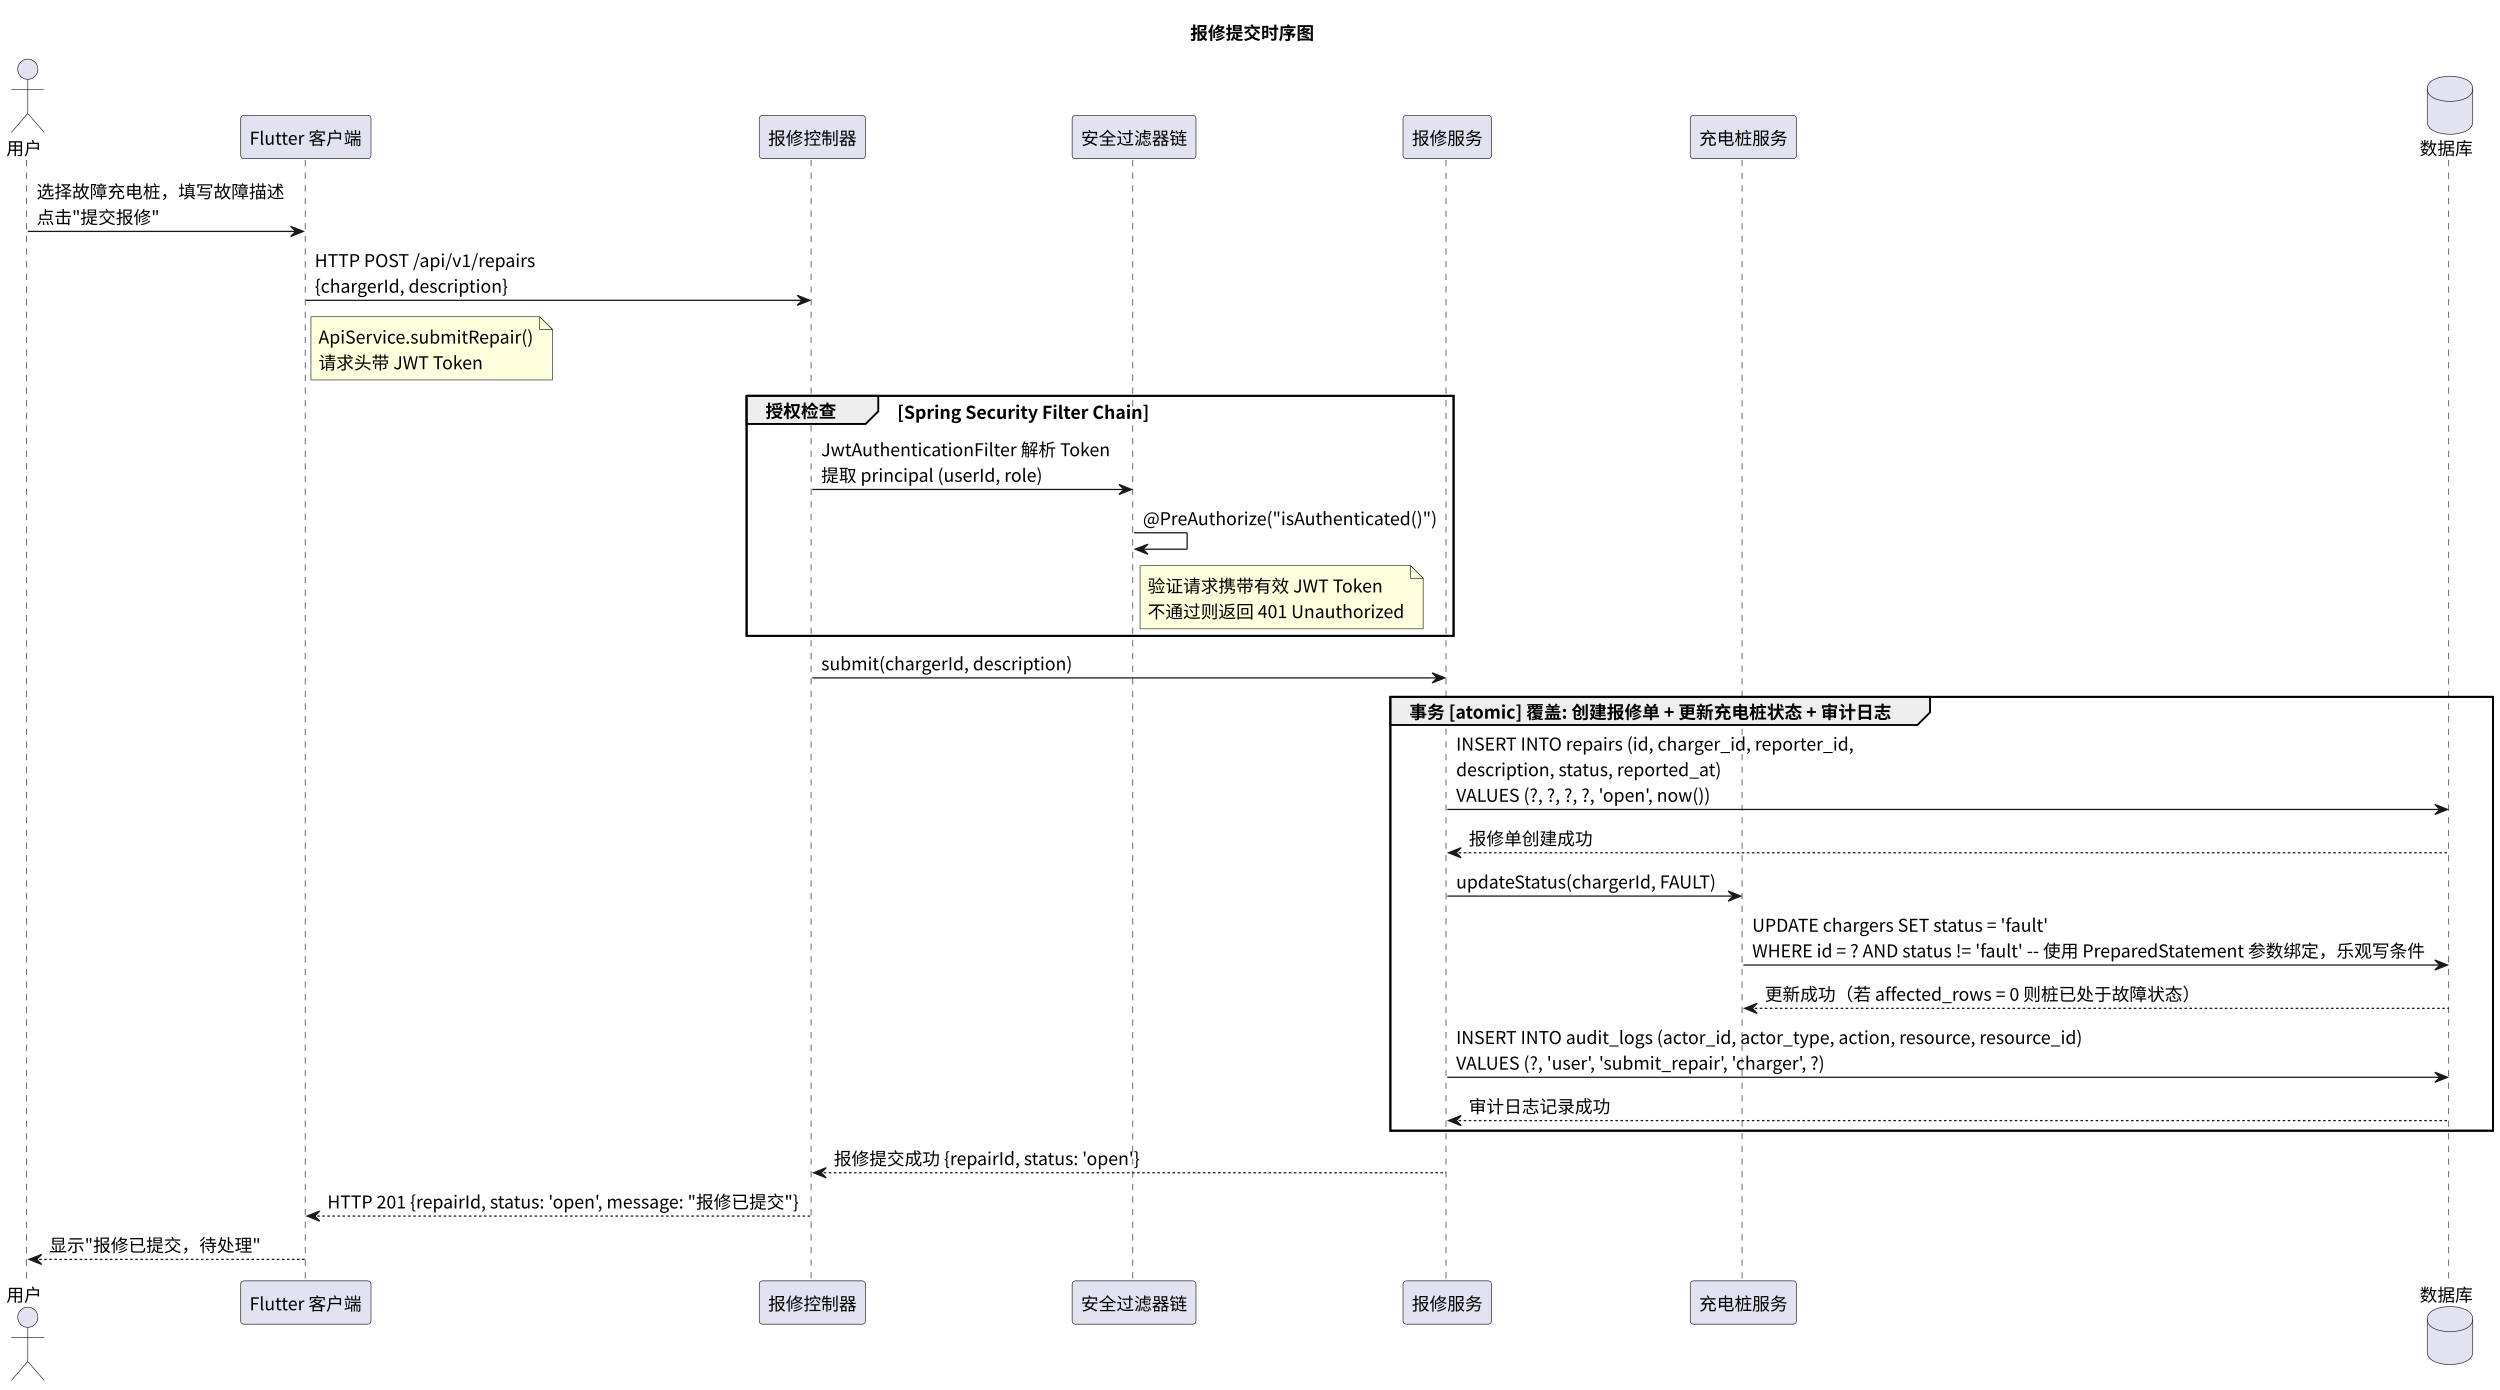
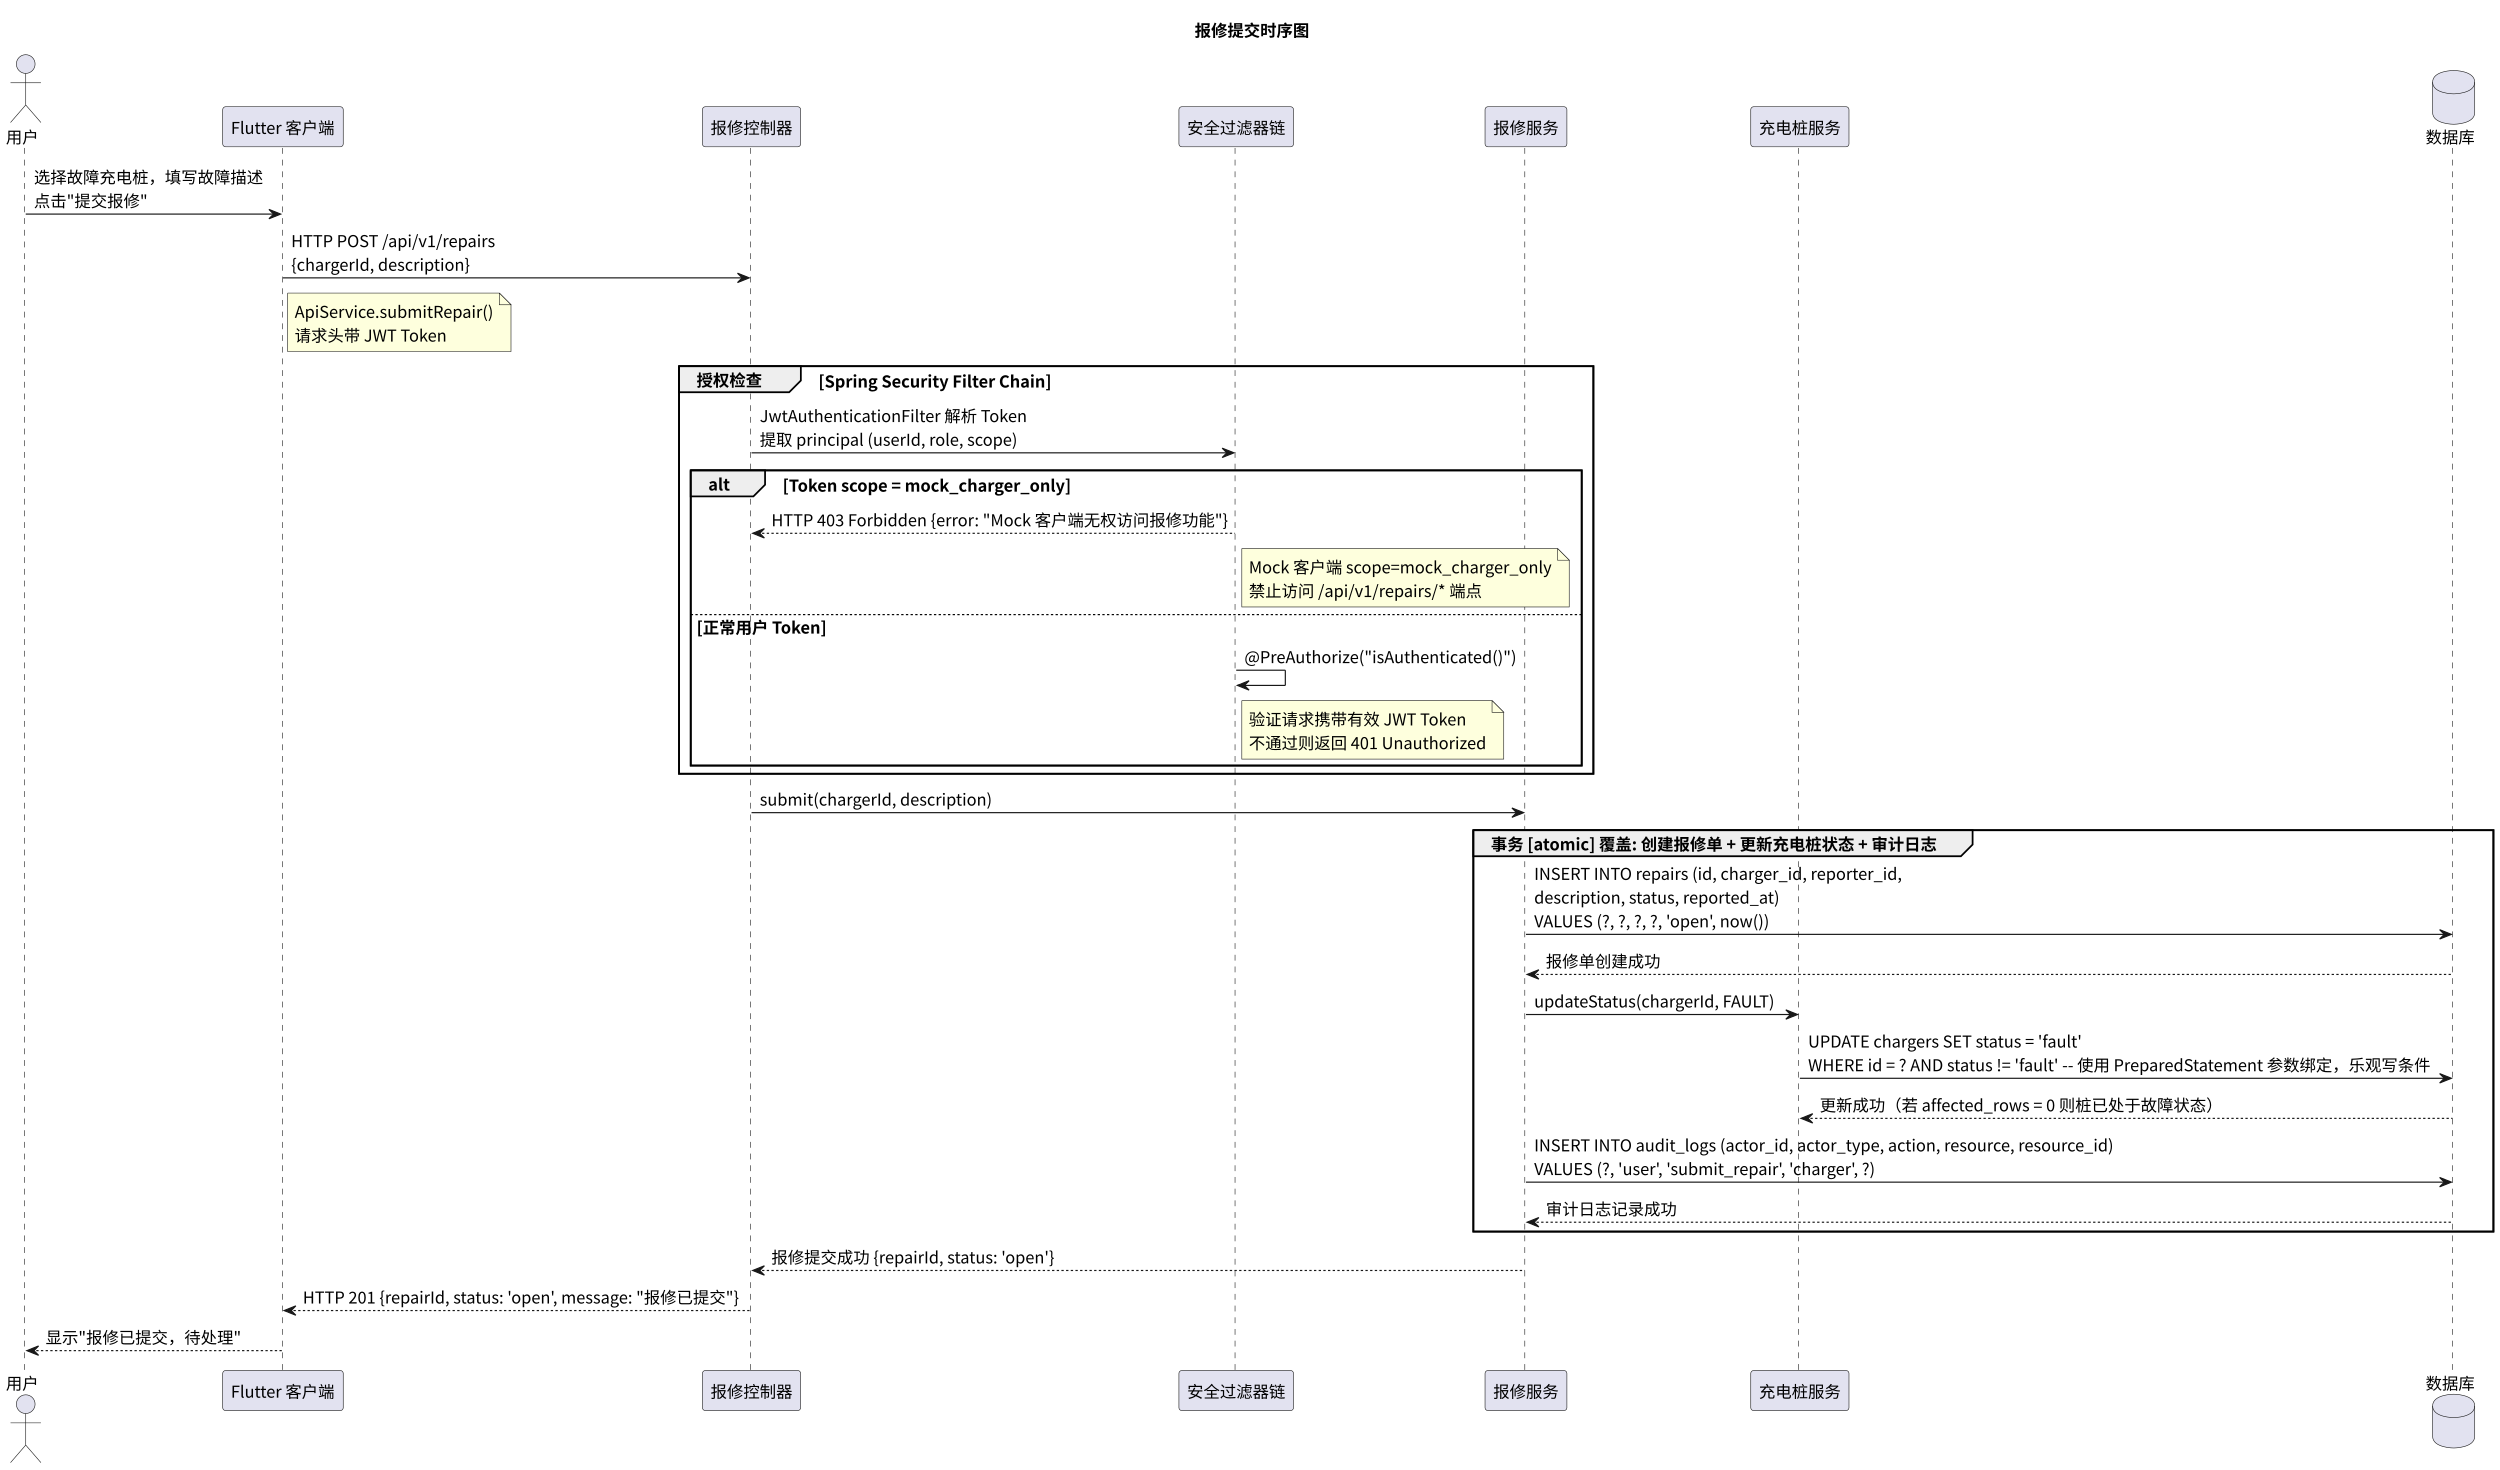
- <svg xmlns="http://www.w3.org/2000/svg" contentStyleType="text/css" data-diagram-type="SEQUENCE" height="1099px" preserveAspectRatio="none" style="width:1978px;height:1099px;background:#FFFFFF;" version="1.1" viewBox="0 0 1978 1099" width="1978px" zoomAndPan="magnify">
+ <svg xmlns="http://www.w3.org/2000/svg" contentStyleType="text/css" data-diagram-type="SEQUENCE" height="1257px" preserveAspectRatio="none" style="width:2138px;height:1257px;background:#FFFFFF;" version="1.1" viewBox="0 0 2138 1257" width="2138px" zoomAndPan="magnify">
  <defs />
  <g>
-     <text fill="#000000" font-family="Noto Sans CJK SC" font-size="14" font-weight="bold" lengthAdjust="spacing" textLength="98" x="941.722" y="31.24">报修提交时序图</text>
-     <rect fill="none" height="189.903" style="stroke:#000000;stroke-width:1.5;" width="559.364" x="590.71" y="313.175" />
-     <rect fill="none" height="343.263" style="stroke:#000000;stroke-width:1.5;" width="872.371" x="1100.074" y="551.351" />
-     <g>
-       <rect fill="#000000" fill-opacity="0" height="887.885" width="8" x="18" y="126.544" />
-       <line style="stroke:#181818;stroke-width:0.5;stroke-dasharray:5,5;" x1="21" x2="21" y1="126.544" y2="1014.429" />
-     </g>
-     <g>
-       <rect fill="#000000" fill-opacity="0" height="887.885" width="8" x="237.999" y="126.544" />
-       <line style="stroke:#181818;stroke-width:0.5;stroke-dasharray:5,5;" x1="241.458" x2="241.458" y1="126.544" y2="1014.429" />
-     </g>
-     <g>
-       <rect fill="#000000" fill-opacity="0" height="887.885" width="8" x="638.71" y="126.544" />
-       <line style="stroke:#181818;stroke-width:0.5;stroke-dasharray:5,5;" x1="641.71" x2="641.71" y1="126.544" y2="1014.429" />
-     </g>
-     <g>
-       <rect fill="#000000" fill-opacity="0" height="887.885" width="8" x="893.275" y="126.544" />
-       <line style="stroke:#181818;stroke-width:0.5;stroke-dasharray:5,5;" x1="896.275" x2="896.275" y1="126.544" y2="1014.429" />
-     </g>
-     <g>
-       <rect fill="#000000" fill-opacity="0" height="887.885" width="8" x="1141.074" y="126.544" />
-       <line style="stroke:#181818;stroke-width:0.5;stroke-dasharray:5,5;" x1="1144.074" x2="1144.074" y1="126.544" y2="1014.429" />
-     </g>
-     <g>
-       <rect fill="#000000" fill-opacity="0" height="887.885" width="8" x="1375.311" y="126.544" />
-       <line style="stroke:#181818;stroke-width:0.5;stroke-dasharray:5,5;" x1="1378.311" x2="1378.311" y1="126.544" y2="1014.429" />
-     </g>
-     <g>
-       <rect fill="#000000" fill-opacity="0" height="887.885" width="8" x="1934.445" y="126.544" />
-       <line style="stroke:#181818;stroke-width:0.5;stroke-dasharray:5,5;" x1="1937.445" x2="1937.445" y1="126.544" y2="1014.429" />
+     <text fill="#000000" font-family="Noto Sans CJK SC" font-size="14" font-weight="bold" lengthAdjust="spacing" textLength="98" x="1021.69" y="31.24">报修提交时序图</text>
+     <rect fill="none" height="348.535" style="stroke:#000000;stroke-width:1.5;" width="781.961" x="580.71" y="313.175" />
+     <rect fill="none" height="252.447" style="stroke:#000000;stroke-width:1.5;" width="761.961" x="590.71" y="402.263" />
+     <rect fill="none" height="343.263" style="stroke:#000000;stroke-width:1.5;" width="872.371" x="1260.009" y="709.982" />
+     <g>
+       <rect fill="#000000" fill-opacity="0" height="1046.517" width="8" x="18" y="126.544" />
+       <line style="stroke:#181818;stroke-width:0.5;stroke-dasharray:5,5;" x1="21" x2="21" y1="126.544" y2="1173.061" />
+     </g>
+     <g>
+       <rect fill="#000000" fill-opacity="0" height="1046.517" width="8" x="237.999" y="126.544" />
+       <line style="stroke:#181818;stroke-width:0.5;stroke-dasharray:5,5;" x1="241.458" x2="241.458" y1="126.544" y2="1173.061" />
+     </g>
+     <g>
+       <rect fill="#000000" fill-opacity="0" height="1046.517" width="8" x="638.71" y="126.544" />
+       <line style="stroke:#181818;stroke-width:0.5;stroke-dasharray:5,5;" x1="641.71" x2="641.71" y1="126.544" y2="1173.061" />
+     </g>
+     <g>
+       <rect fill="#000000" fill-opacity="0" height="1046.517" width="8" x="1053.21" y="126.544" />
+       <line style="stroke:#181818;stroke-width:0.5;stroke-dasharray:5,5;" x1="1056.21" x2="1056.21" y1="126.544" y2="1173.061" />
+     </g>
+     <g>
+       <rect fill="#000000" fill-opacity="0" height="1046.517" width="8" x="1301.009" y="126.544" />
+       <line style="stroke:#181818;stroke-width:0.5;stroke-dasharray:5,5;" x1="1304.009" x2="1304.009" y1="126.544" y2="1173.061" />
+     </g>
+     <g>
+       <rect fill="#000000" fill-opacity="0" height="1046.517" width="8" x="1535.246" y="126.544" />
+       <line style="stroke:#181818;stroke-width:0.5;stroke-dasharray:5,5;" x1="1538.246" x2="1538.246" y1="126.544" y2="1173.061" />
+     </g>
+     <g>
+       <rect fill="#000000" fill-opacity="0" height="1046.517" width="8" x="2094.38" y="126.544" />
+       <line style="stroke:#181818;stroke-width:0.5;stroke-dasharray:5,5;" x1="2097.38" x2="2097.38" y1="126.544" y2="1173.061" />
    </g>
    <g class="participant participant-head" data-participant="U">
      <text fill="#000000" font-family="Noto Sans CJK SC" font-size="14" lengthAdjust="spacing" textLength="28" x="5" y="122.512">用户</text>
      <ellipse cx="22" cy="54.772" fill="#E2E2F0" rx="8" ry="8" style="stroke:#181818;stroke-width:0.5;" />
      <path d="M22,62.772 L22,89.772 M9,70.772 L35,70.772 M22,89.772 L9,104.772 M22,89.772 L35,104.772" fill="none" style="stroke:#181818;stroke-width:0.5;" />
    </g>
    <g class="participant participant-tail" data-participant="U">
-       <text fill="#000000" font-family="Noto Sans CJK SC" font-size="14" lengthAdjust="spacing" textLength="28" x="5" y="1029.669">用户</text>
-       <ellipse cx="22" cy="1042.201" fill="#E2E2F0" rx="8" ry="8" style="stroke:#181818;stroke-width:0.5;" />
-       <path d="M22,1050.201 L22,1077.201 M9,1058.201 L35,1058.201 M22,1077.201 L9,1092.201 M22,1077.201 L35,1092.201" fill="none" style="stroke:#181818;stroke-width:0.5;" />
+       <text fill="#000000" font-family="Noto Sans CJK SC" font-size="14" lengthAdjust="spacing" textLength="28" x="5" y="1188.301">用户</text>
+       <ellipse cx="22" cy="1200.833" fill="#E2E2F0" rx="8" ry="8" style="stroke:#181818;stroke-width:0.5;" />
+       <path d="M22,1208.833 L22,1235.833 M9,1216.833 L35,1216.833 M22,1235.833 L9,1250.833 M22,1235.833 L35,1250.833" fill="none" style="stroke:#181818;stroke-width:0.5;" />
    </g>
    <g class="participant participant-head" data-participant="FE">
      <rect fill="#E2E2F0" height="34.272" rx="2.5" ry="2.5" style="stroke:#181818;stroke-width:0.5;" width="103.082" x="190.458" y="91.272" />
      <text fill="#000000" font-family="Noto Sans CJK SC" font-size="14" lengthAdjust="spacing" textLength="89.082" x="197.458" y="114.512">Flutter 客户端</text>
    </g>
    <g class="participant participant-tail" data-participant="FE">
-       <rect fill="#E2E2F0" height="34.272" rx="2.5" ry="2.5" style="stroke:#181818;stroke-width:0.5;" width="103.082" x="190.458" y="1013.429" />
-       <text fill="#000000" font-family="Noto Sans CJK SC" font-size="14" lengthAdjust="spacing" textLength="89.082" x="197.458" y="1036.669">Flutter 客户端</text>
+       <rect fill="#E2E2F0" height="34.272" rx="2.5" ry="2.5" style="stroke:#181818;stroke-width:0.5;" width="103.082" x="190.458" y="1172.061" />
+       <text fill="#000000" font-family="Noto Sans CJK SC" font-size="14" lengthAdjust="spacing" textLength="89.082" x="197.458" y="1195.301">Flutter 客户端</text>
    </g>
    <g class="participant participant-head" data-participant="Ctrl">
      <rect fill="#E2E2F0" height="34.272" rx="2.5" ry="2.5" style="stroke:#181818;stroke-width:0.5;" width="84" x="600.71" y="91.272" />
      <text fill="#000000" font-family="Noto Sans CJK SC" font-size="14" lengthAdjust="spacing" textLength="70" x="607.71" y="114.512">报修控制器</text>
    </g>
    <g class="participant participant-tail" data-participant="Ctrl">
-       <rect fill="#E2E2F0" height="34.272" rx="2.5" ry="2.5" style="stroke:#181818;stroke-width:0.5;" width="84" x="600.71" y="1013.429" />
-       <text fill="#000000" font-family="Noto Sans CJK SC" font-size="14" lengthAdjust="spacing" textLength="70" x="607.71" y="1036.669">报修控制器</text>
+       <rect fill="#E2E2F0" height="34.272" rx="2.5" ry="2.5" style="stroke:#181818;stroke-width:0.5;" width="84" x="600.71" y="1172.061" />
+       <text fill="#000000" font-family="Noto Sans CJK SC" font-size="14" lengthAdjust="spacing" textLength="70" x="607.71" y="1195.301">报修控制器</text>
    </g>
    <g class="participant participant-head" data-participant="Security">
-       <rect fill="#E2E2F0" height="34.272" rx="2.5" ry="2.5" style="stroke:#181818;stroke-width:0.5;" width="98" x="848.275" y="91.272" />
-       <text fill="#000000" font-family="Noto Sans CJK SC" font-size="14" lengthAdjust="spacing" textLength="84" x="855.275" y="114.512">安全过滤器链</text>
+       <rect fill="#E2E2F0" height="34.272" rx="2.5" ry="2.5" style="stroke:#181818;stroke-width:0.5;" width="98" x="1008.21" y="91.272" />
+       <text fill="#000000" font-family="Noto Sans CJK SC" font-size="14" lengthAdjust="spacing" textLength="84" x="1015.21" y="114.512">安全过滤器链</text>
    </g>
    <g class="participant participant-tail" data-participant="Security">
-       <rect fill="#E2E2F0" height="34.272" rx="2.5" ry="2.5" style="stroke:#181818;stroke-width:0.5;" width="98" x="848.275" y="1013.429" />
-       <text fill="#000000" font-family="Noto Sans CJK SC" font-size="14" lengthAdjust="spacing" textLength="84" x="855.275" y="1036.669">安全过滤器链</text>
+       <rect fill="#E2E2F0" height="34.272" rx="2.5" ry="2.5" style="stroke:#181818;stroke-width:0.5;" width="98" x="1008.21" y="1172.061" />
+       <text fill="#000000" font-family="Noto Sans CJK SC" font-size="14" lengthAdjust="spacing" textLength="84" x="1015.21" y="1195.301">安全过滤器链</text>
    </g>
    <g class="participant participant-head" data-participant="RS">
-       <rect fill="#E2E2F0" height="34.272" rx="2.5" ry="2.5" style="stroke:#181818;stroke-width:0.5;" width="70" x="1110.074" y="91.272" />
-       <text fill="#000000" font-family="Noto Sans CJK SC" font-size="14" lengthAdjust="spacing" textLength="56" x="1117.074" y="114.512">报修服务</text>
+       <rect fill="#E2E2F0" height="34.272" rx="2.5" ry="2.5" style="stroke:#181818;stroke-width:0.5;" width="70" x="1270.009" y="91.272" />
+       <text fill="#000000" font-family="Noto Sans CJK SC" font-size="14" lengthAdjust="spacing" textLength="56" x="1277.009" y="114.512">报修服务</text>
    </g>
    <g class="participant participant-tail" data-participant="RS">
-       <rect fill="#E2E2F0" height="34.272" rx="2.5" ry="2.5" style="stroke:#181818;stroke-width:0.5;" width="70" x="1110.074" y="1013.429" />
-       <text fill="#000000" font-family="Noto Sans CJK SC" font-size="14" lengthAdjust="spacing" textLength="56" x="1117.074" y="1036.669">报修服务</text>
+       <rect fill="#E2E2F0" height="34.272" rx="2.5" ry="2.5" style="stroke:#181818;stroke-width:0.5;" width="70" x="1270.009" y="1172.061" />
+       <text fill="#000000" font-family="Noto Sans CJK SC" font-size="14" lengthAdjust="spacing" textLength="56" x="1277.009" y="1195.301">报修服务</text>
    </g>
    <g class="participant participant-head" data-participant="CS">
-       <rect fill="#E2E2F0" height="34.272" rx="2.5" ry="2.5" style="stroke:#181818;stroke-width:0.5;" width="84" x="1337.311" y="91.272" />
-       <text fill="#000000" font-family="Noto Sans CJK SC" font-size="14" lengthAdjust="spacing" textLength="70" x="1344.311" y="114.512">充电桩服务</text>
+       <rect fill="#E2E2F0" height="34.272" rx="2.5" ry="2.5" style="stroke:#181818;stroke-width:0.5;" width="84" x="1497.246" y="91.272" />
+       <text fill="#000000" font-family="Noto Sans CJK SC" font-size="14" lengthAdjust="spacing" textLength="70" x="1504.246" y="114.512">充电桩服务</text>
    </g>
    <g class="participant participant-tail" data-participant="CS">
-       <rect fill="#E2E2F0" height="34.272" rx="2.5" ry="2.5" style="stroke:#181818;stroke-width:0.5;" width="84" x="1337.311" y="1013.429" />
-       <text fill="#000000" font-family="Noto Sans CJK SC" font-size="14" lengthAdjust="spacing" textLength="70" x="1344.311" y="1036.669">充电桩服务</text>
+       <rect fill="#E2E2F0" height="34.272" rx="2.5" ry="2.5" style="stroke:#181818;stroke-width:0.5;" width="84" x="1497.246" y="1172.061" />
+       <text fill="#000000" font-family="Noto Sans CJK SC" font-size="14" lengthAdjust="spacing" textLength="70" x="1504.246" y="1195.301">充电桩服务</text>
    </g>
    <g class="participant participant-head" data-participant="DB">
-       <text fill="#000000" font-family="Noto Sans CJK SC" font-size="14" lengthAdjust="spacing" textLength="42" x="1914.445" y="122.512">数据库</text>
-       <path d="M1920.445,70.272 C1920.445,60.272 1938.445,60.272 1938.445,60.272 C1938.445,60.272 1956.445,60.272 1956.445,70.272 L1956.445,96.272 C1956.445,106.272 1938.445,106.272 1938.445,106.272 C1938.445,106.272 1920.445,106.272 1920.445,96.272 L1920.445,70.272" fill="#E2E2F0" style="stroke:#181818;stroke-width:0.5;" />
-       <path d="M1920.445,70.272 C1920.445,80.272 1938.445,80.272 1938.445,80.272 C1938.445,80.272 1956.445,80.272 1956.445,70.272" fill="none" style="stroke:#181818;stroke-width:0.5;" />
+       <text fill="#000000" font-family="Noto Sans CJK SC" font-size="14" lengthAdjust="spacing" textLength="42" x="2074.38" y="122.512">数据库</text>
+       <path d="M2080.38,70.272 C2080.38,60.272 2098.38,60.272 2098.38,60.272 C2098.38,60.272 2116.38,60.272 2116.38,70.272 L2116.38,96.272 C2116.38,106.272 2098.38,106.272 2098.38,106.272 C2098.38,106.272 2080.38,106.272 2080.38,96.272 L2080.38,70.272" fill="#E2E2F0" style="stroke:#181818;stroke-width:0.5;" />
+       <path d="M2080.38,70.272 C2080.38,80.272 2098.38,80.272 2098.38,80.272 C2098.38,80.272 2116.38,80.272 2116.38,70.272" fill="none" style="stroke:#181818;stroke-width:0.5;" />
    </g>
    <g class="participant participant-tail" data-participant="DB">
-       <text fill="#000000" font-family="Noto Sans CJK SC" font-size="14" lengthAdjust="spacing" textLength="42" x="1914.445" y="1029.669">数据库</text>
-       <path d="M1920.445,1043.701 C1920.445,1033.701 1938.445,1033.701 1938.445,1033.701 C1938.445,1033.701 1956.445,1033.701 1956.445,1043.701 L1956.445,1069.701 C1956.445,1079.701 1938.445,1079.701 1938.445,1079.701 C1938.445,1079.701 1920.445,1079.701 1920.445,1069.701 L1920.445,1043.701" fill="#E2E2F0" style="stroke:#181818;stroke-width:0.5;" />
-       <path d="M1920.445,1043.701 C1920.445,1053.701 1938.445,1053.701 1938.445,1053.701 C1938.445,1053.701 1956.445,1053.701 1956.445,1043.701" fill="none" style="stroke:#181818;stroke-width:0.5;" />
+       <text fill="#000000" font-family="Noto Sans CJK SC" font-size="14" lengthAdjust="spacing" textLength="42" x="2074.38" y="1188.301">数据库</text>
+       <path d="M2080.38,1202.333 C2080.38,1192.333 2098.38,1192.333 2098.38,1192.333 C2098.38,1192.333 2116.38,1192.333 2116.38,1202.333 L2116.38,1228.333 C2116.38,1238.333 2098.38,1238.333 2098.38,1238.333 C2098.38,1238.333 2080.38,1238.333 2080.38,1228.333 L2080.38,1202.333" fill="#E2E2F0" style="stroke:#181818;stroke-width:0.5;" />
+       <path d="M2080.38,1202.333 C2080.38,1212.333 2098.38,1212.333 2098.38,1212.333 C2098.38,1212.333 2116.38,1212.333 2116.38,1202.333" fill="none" style="stroke:#181818;stroke-width:0.5;" />
    </g>
    <g class="message" data-participant-1="U" data-participant-2="FE">
      <polygon fill="#181818" points="229.999,179.088,239.999,183.088,229.999,187.088,233.999,183.088" style="stroke:#181818;stroke-width:1;" />
      <line style="stroke:#181818;stroke-width:1;" x1="22" x2="235.999" y1="183.088" y2="183.088" />
      <text fill="#000000" font-family="Noto Sans CJK SC" font-size="14" lengthAdjust="spacing" textLength="195.999" x="29" y="156.784">选择故障充电桩，填写故障描述</text>
      <text fill="#000000" font-family="Noto Sans CJK SC" font-size="14" lengthAdjust="spacing" textLength="97.272" x="29" y="177.056">点击"提交报修"</text>
    </g>
    <g class="message" data-participant-1="FE" data-participant-2="Ctrl">
      <polygon fill="#181818" points="630.71,233.631,640.71,237.631,630.71,241.631,634.71,237.631" style="stroke:#181818;stroke-width:1;" />
      <line style="stroke:#181818;stroke-width:1;" x1="241.999" x2="636.71" y1="237.631" y2="237.631" />
      <text fill="#000000" font-family="Noto Sans CJK SC" font-size="14" lengthAdjust="spacing" textLength="175.601" x="248.999" y="211.328">HTTP POST /api/v1/repairs</text>
      <text fill="#000000" font-family="Noto Sans CJK SC" font-size="14" lengthAdjust="spacing" textLength="153.551" x="248.999" y="231.6">{chargerId, description}</text>
    </g>
    <path d="M246,250.631 L246,300.632 L437,300.632 L437,260.632 L427,250.631 L246,250.631" fill="#FEFFDD" style="stroke:#181818;stroke-width:0.5;" />
    <path d="M427,250.631 L427,260.632 L437,260.632 L427,250.631" fill="#FEFFDD" style="stroke:#181818;stroke-width:0.5;" />
    <text fill="#000000" font-family="Noto Sans CJK SC" font-size="14" lengthAdjust="spacing" textLength="170.253" x="252" y="271.871">ApiService.submitRepair()</text>
    <text fill="#000000" font-family="Noto Sans CJK SC" font-size="14" lengthAdjust="spacing" textLength="131.333" x="252" y="292.143">请求头带 JWT Token</text>
-     <path d="M590.71,313.175 L694.887,313.175 L694.887,325.447 L684.887,335.447 L590.71,335.447 L590.71,313.175" fill="#EEEEEE" style="stroke:#000000;stroke-width:1.5;" />
-     <rect fill="none" height="189.903" style="stroke:#000000;stroke-width:1.5;" width="559.364" x="590.71" y="313.175" />
-     <text fill="#000000" font-family="Noto Sans CJK SC" font-size="14" font-weight="bold" lengthAdjust="spacing" textLength="56" x="605.71" y="330.415">授权检查</text>
-     <text fill="#000000" font-family="Noto Sans CJK SC" font-size="14" font-weight="bold" lengthAdjust="spacing" textLength="199.653" x="709.887" y="331.415">[Spring Security Filter Chain]</text>
+     <path d="M580.71,313.175 L684.887,313.175 L684.887,325.447 L674.887,335.447 L580.71,335.447 L580.71,313.175" fill="#EEEEEE" style="stroke:#000000;stroke-width:1.5;" />
+     <rect fill="none" height="348.535" style="stroke:#000000;stroke-width:1.5;" width="781.961" x="580.71" y="313.175" />
+     <text fill="#000000" font-family="Noto Sans CJK SC" font-size="14" font-weight="bold" lengthAdjust="spacing" textLength="56" x="595.71" y="330.415">授权检查</text>
+     <text fill="#000000" font-family="Noto Sans CJK SC" font-size="14" font-weight="bold" lengthAdjust="spacing" textLength="199.653" x="699.887" y="331.415">[Spring Security Filter Chain]</text>
    <g class="message" data-participant-1="Ctrl" data-participant-2="Security">
-       <polygon fill="#181818" points="885.275,383.263,895.275,387.263,885.275,391.263,889.275,387.263" style="stroke:#181818;stroke-width:1;" />
-       <line style="stroke:#181818;stroke-width:1;" x1="642.71" x2="891.275" y1="387.263" y2="387.263" />
+       <polygon fill="#181818" points="1045.21,383.263,1055.21,387.263,1045.21,391.263,1049.21,387.263" style="stroke:#181818;stroke-width:1;" />
+       <line style="stroke:#181818;stroke-width:1;" x1="642.71" x2="1051.21" y1="387.263" y2="387.263" />
      <text fill="#000000" font-family="Noto Sans CJK SC" font-size="14" lengthAdjust="spacing" textLength="230.565" x="649.71" y="360.959">JwtAuthenticationFilter 解析 Token</text>
-       <text fill="#000000" font-family="Noto Sans CJK SC" font-size="14" lengthAdjust="spacing" textLength="175.461" x="649.71" y="381.231">提取 principal (userId, role)</text>
-     </g>
+       <text fill="#000000" font-family="Noto Sans CJK SC" font-size="14" lengthAdjust="spacing" textLength="221.101" x="649.71" y="381.231">提取 principal (userId, role, scope)</text>
+     </g>
+     <path d="M590.71,402.263 L654.288,402.263 L654.288,414.535 L644.288,424.535 L590.71,424.535 L590.71,402.263" fill="#EEEEEE" style="stroke:#000000;stroke-width:1.5;" />
+     <rect fill="none" height="252.447" style="stroke:#000000;stroke-width:1.5;" width="761.961" x="590.71" y="402.263" />
+     <text fill="#000000" font-family="Noto Sans CJK SC" font-size="14" font-weight="bold" lengthAdjust="spacing" textLength="18.578" x="605.71" y="419.503">alt</text>
+     <text fill="#000000" font-family="Noto Sans CJK SC" font-size="14" font-weight="bold" lengthAdjust="spacing" textLength="249.143" x="669.288" y="420.503">[Token scope = mock_charger_only]</text>
+     <g class="message" data-participant-1="Security" data-participant-2="Ctrl">
+       <polygon fill="#181818" points="653.71,452.079,643.71,456.079,653.71,460.079,649.71,456.079" style="stroke:#181818;stroke-width:1;" />
+       <line style="stroke:#181818;stroke-width:1;stroke-dasharray:2,2;" x1="647.71" x2="1056.21" y1="456.079" y2="456.079" />
+       <text fill="#000000" font-family="Noto Sans CJK SC" font-size="14" lengthAdjust="spacing" textLength="390.5" x="659.71" y="450.047">HTTP 403 Forbidden {error: "Mock 客户端无权访问报修功能"}</text>
+     </g>
+     <path d="M1062,469.079 L1062,519.079 L1342,519.079 L1342,479.079 L1332,469.079 L1062,469.079" fill="#FEFFDD" style="stroke:#181818;stroke-width:0.5;" />
+     <path d="M1332,469.079 L1332,479.079 L1342,479.079 L1332,469.079" fill="#FEFFDD" style="stroke:#181818;stroke-width:0.5;" />
+     <text fill="#000000" font-family="Noto Sans CJK SC" font-size="14" lengthAdjust="spacing" textLength="259.671" x="1068" y="490.319">Mock 客户端 scope=mock_charger_only</text>
+     <text fill="#000000" font-family="Noto Sans CJK SC" font-size="14" lengthAdjust="spacing" textLength="199.821" x="1068" y="510.591">禁止访问 /api/v1/repairs/* 端点</text>
+     <line style="stroke:#000000;stroke-width:1;stroke-dasharray:2,2;" x1="590.71" x2="1352.671" y1="525.622" y2="525.622" />
+     <text fill="#000000" font-family="Noto Sans CJK SC" font-size="14" font-weight="bold" lengthAdjust="spacing" textLength="112.84" x="595.71" y="541.862">[正常用户 Token]</text>
    <g class="message" data-participant-1="Security" data-participant-2="Security">
-       <line style="stroke:#181818;stroke-width:1;" x1="897.275" x2="939.275" y1="421.535" y2="421.535" />
-       <line style="stroke:#181818;stroke-width:1;" x1="939.275" x2="939.275" y1="421.535" y2="434.535" />
-       <line style="stroke:#181818;stroke-width:1;" x1="898.275" x2="939.275" y1="434.535" y2="434.535" />
-       <polygon fill="#181818" points="908.275,430.535,898.275,434.535,908.275,438.535,904.275,434.535" style="stroke:#181818;stroke-width:1;" />
-       <text fill="#000000" font-family="Noto Sans CJK SC" font-size="14" lengthAdjust="spacing" textLength="233.799" x="904.275" y="415.503">@PreAuthorize("isAuthenticated()")</text>
-     </g>
-     <path d="M902,447.535 L902,497.535 L1126,497.535 L1126,457.535 L1116,447.535 L902,447.535" fill="#FEFFDD" style="stroke:#181818;stroke-width:0.5;" />
-     <path d="M1116,447.535 L1116,457.535 L1126,457.535 L1116,447.535" fill="#FEFFDD" style="stroke:#181818;stroke-width:0.5;" />
-     <text fill="#000000" font-family="Noto Sans CJK SC" font-size="14" lengthAdjust="spacing" textLength="187.333" x="908" y="468.775">验证请求携带有效 JWT Token</text>
-     <text fill="#000000" font-family="Noto Sans CJK SC" font-size="14" lengthAdjust="spacing" textLength="203.223" x="908" y="489.047">不通过则返回 401 Unauthorized</text>
+       <line style="stroke:#181818;stroke-width:1;" x1="1057.21" x2="1099.21" y1="573.166" y2="573.166" />
+       <line style="stroke:#181818;stroke-width:1;" x1="1099.21" x2="1099.21" y1="573.166" y2="586.166" />
+       <line style="stroke:#181818;stroke-width:1;" x1="1058.21" x2="1099.21" y1="586.166" y2="586.166" />
+       <polygon fill="#181818" points="1068.21,582.166,1058.21,586.166,1068.21,590.166,1064.21,586.166" style="stroke:#181818;stroke-width:1;" />
+       <text fill="#000000" font-family="Noto Sans CJK SC" font-size="14" lengthAdjust="spacing" textLength="233.799" x="1064.21" y="567.134">@PreAuthorize("isAuthenticated()")</text>
+     </g>
+     <path d="M1062,599.166 L1062,649.166 L1286,649.166 L1286,609.166 L1276,599.166 L1062,599.166" fill="#FEFFDD" style="stroke:#181818;stroke-width:0.5;" />
+     <path d="M1276,599.166 L1276,609.166 L1286,609.166 L1276,599.166" fill="#FEFFDD" style="stroke:#181818;stroke-width:0.5;" />
+     <text fill="#000000" font-family="Noto Sans CJK SC" font-size="14" lengthAdjust="spacing" textLength="187.333" x="1068" y="620.406">验证请求携带有效 JWT Token</text>
+     <text fill="#000000" font-family="Noto Sans CJK SC" font-size="14" lengthAdjust="spacing" textLength="203.223" x="1068" y="640.678">不通过则返回 401 Unauthorized</text>
    <g class="message" data-participant-1="Ctrl" data-participant-2="RS">
-       <polygon fill="#181818" points="1133.074,532.351,1143.074,536.351,1133.074,540.351,1137.074,536.351" style="stroke:#181818;stroke-width:1;" />
-       <line style="stroke:#181818;stroke-width:1;" x1="642.71" x2="1139.074" y1="536.351" y2="536.351" />
-       <text fill="#000000" font-family="Noto Sans CJK SC" font-size="14" lengthAdjust="spacing" textLength="199.345" x="649.71" y="530.319">submit(chargerId, description)</text>
-     </g>
-     <path d="M1100.074,551.351 L1527.034,551.351 L1527.034,563.622 L1517.034,573.622 L1100.074,573.622 L1100.074,551.351" fill="#EEEEEE" style="stroke:#000000;stroke-width:1.5;" />
-     <rect fill="none" height="343.263" style="stroke:#000000;stroke-width:1.5;" width="872.371" x="1100.074" y="551.351" />
-     <text fill="#000000" font-family="Noto Sans CJK SC" font-size="14" font-weight="bold" lengthAdjust="spacing" textLength="381.96" x="1115.074" y="568.591">事务 [atomic] 覆盖: 创建报修单 + 更新充电桩状态 + 审计日志</text>
+       <polygon fill="#181818" points="1293.009,690.982,1303.009,694.982,1293.009,698.982,1297.009,694.982" style="stroke:#181818;stroke-width:1;" />
+       <line style="stroke:#181818;stroke-width:1;" x1="642.71" x2="1299.009" y1="694.982" y2="694.982" />
+       <text fill="#000000" font-family="Noto Sans CJK SC" font-size="14" lengthAdjust="spacing" textLength="199.345" x="649.71" y="688.95">submit(chargerId, description)</text>
+     </g>
+     <path d="M1260.009,709.982 L1686.969,709.982 L1686.969,722.254 L1676.969,732.254 L1260.009,732.254 L1260.009,709.982" fill="#EEEEEE" style="stroke:#000000;stroke-width:1.5;" />
+     <rect fill="none" height="343.263" style="stroke:#000000;stroke-width:1.5;" width="872.371" x="1260.009" y="709.982" />
+     <text fill="#000000" font-family="Noto Sans CJK SC" font-size="14" font-weight="bold" lengthAdjust="spacing" textLength="381.96" x="1275.009" y="727.222">事务 [atomic] 覆盖: 创建报修单 + 更新充电桩状态 + 审计日志</text>
    <g class="message" data-participant-1="RS" data-participant-2="DB">
-       <polygon fill="#181818" points="1926.445,636.438,1936.445,640.438,1926.445,644.438,1930.445,640.438" style="stroke:#181818;stroke-width:1;" />
-       <line style="stroke:#181818;stroke-width:1;" x1="1145.074" x2="1932.445" y1="640.438" y2="640.438" />
-       <text fill="#000000" font-family="Noto Sans CJK SC" font-size="14" lengthAdjust="spacing" textLength="316.287" x="1152.074" y="593.862">INSERT INTO repairs (id, charger_id, reporter_id,</text>
-       <text fill="#000000" font-family="Noto Sans CJK SC" font-size="14" lengthAdjust="spacing" textLength="211.553" x="1152.074" y="614.134">description, status, reported_at)</text>
-       <text fill="#000000" font-family="Noto Sans CJK SC" font-size="14" lengthAdjust="spacing" textLength="204.091" x="1152.074" y="634.406">VALUES (?, ?, ?, ?, 'open', now())</text>
+       <polygon fill="#181818" points="2086.38,795.07,2096.38,799.07,2086.38,803.07,2090.38,799.07" style="stroke:#181818;stroke-width:1;" />
+       <line style="stroke:#181818;stroke-width:1;" x1="1305.009" x2="2092.38" y1="799.07" y2="799.07" />
+       <text fill="#000000" font-family="Noto Sans CJK SC" font-size="14" lengthAdjust="spacing" textLength="316.287" x="1312.009" y="752.494">INSERT INTO repairs (id, charger_id, reporter_id,</text>
+       <text fill="#000000" font-family="Noto Sans CJK SC" font-size="14" lengthAdjust="spacing" textLength="211.553" x="1312.009" y="772.766">description, status, reported_at)</text>
+       <text fill="#000000" font-family="Noto Sans CJK SC" font-size="14" lengthAdjust="spacing" textLength="204.091" x="1312.009" y="793.038">VALUES (?, ?, ?, ?, 'open', now())</text>
    </g>
    <g class="message" data-participant-1="DB" data-participant-2="RS">
-       <polygon fill="#181818" points="1156.074,670.71,1146.074,674.71,1156.074,678.71,1152.074,674.71" style="stroke:#181818;stroke-width:1;" />
-       <line style="stroke:#181818;stroke-width:1;stroke-dasharray:2,2;" x1="1150.074" x2="1937.445" y1="674.71" y2="674.71" />
-       <text fill="#000000" font-family="Noto Sans CJK SC" font-size="14" lengthAdjust="spacing" textLength="98" x="1162.074" y="668.678">报修单创建成功</text>
+       <polygon fill="#181818" points="1316.009,829.342,1306.009,833.342,1316.009,837.342,1312.009,833.342" style="stroke:#181818;stroke-width:1;" />
+       <line style="stroke:#181818;stroke-width:1;stroke-dasharray:2,2;" x1="1310.009" x2="2097.38" y1="833.342" y2="833.342" />
+       <text fill="#000000" font-family="Noto Sans CJK SC" font-size="14" lengthAdjust="spacing" textLength="98" x="1322.009" y="827.31">报修单创建成功</text>
    </g>
    <g class="message" data-participant-1="RS" data-participant-2="CS">
-       <polygon fill="#181818" points="1367.311,704.982,1377.311,708.982,1367.311,712.982,1371.311,708.982" style="stroke:#181818;stroke-width:1;" />
-       <line style="stroke:#181818;stroke-width:1;" x1="1145.074" x2="1373.311" y1="708.982" y2="708.982" />
-       <text fill="#000000" font-family="Noto Sans CJK SC" font-size="14" lengthAdjust="spacing" textLength="210.237" x="1152.074" y="702.95">updateStatus(chargerId, FAULT)</text>
+       <polygon fill="#181818" points="1527.246,863.614,1537.246,867.614,1527.246,871.614,1531.246,867.614" style="stroke:#181818;stroke-width:1;" />
+       <line style="stroke:#181818;stroke-width:1;" x1="1305.009" x2="1533.246" y1="867.614" y2="867.614" />
+       <text fill="#000000" font-family="Noto Sans CJK SC" font-size="14" lengthAdjust="spacing" textLength="210.237" x="1312.009" y="861.582">updateStatus(chargerId, FAULT)</text>
    </g>
    <g class="message" data-participant-1="CS" data-participant-2="DB">
-       <polygon fill="#181818" points="1926.445,759.526,1936.445,763.526,1926.445,767.526,1930.445,763.526" style="stroke:#181818;stroke-width:1;" />
-       <line style="stroke:#181818;stroke-width:1;" x1="1379.311" x2="1932.445" y1="763.526" y2="763.526" />
-       <text fill="#000000" font-family="Noto Sans CJK SC" font-size="14" lengthAdjust="spacing" textLength="236.753" x="1386.311" y="737.222">UPDATE chargers SET status = 'fault'</text>
-       <text fill="#000000" font-family="Noto Sans CJK SC" font-size="14" lengthAdjust="spacing" textLength="535.134" x="1386.311" y="757.494">WHERE id = ? AND status != 'fault' -- 使用 PreparedStatement 参数绑定，乐观写条件</text>
+       <polygon fill="#181818" points="2086.38,918.157,2096.38,922.157,2086.38,926.157,2090.38,922.157" style="stroke:#181818;stroke-width:1;" />
+       <line style="stroke:#181818;stroke-width:1;" x1="1539.246" x2="2092.38" y1="922.157" y2="922.157" />
+       <text fill="#000000" font-family="Noto Sans CJK SC" font-size="14" lengthAdjust="spacing" textLength="236.753" x="1546.246" y="895.854">UPDATE chargers SET status = 'fault'</text>
+       <text fill="#000000" font-family="Noto Sans CJK SC" font-size="14" lengthAdjust="spacing" textLength="535.134" x="1546.246" y="916.125">WHERE id = ? AND status != 'fault' -- 使用 PreparedStatement 参数绑定，乐观写条件</text>
    </g>
    <g class="message" data-participant-1="DB" data-participant-2="CS">
-       <polygon fill="#181818" points="1390.311,793.798,1380.311,797.798,1390.311,801.798,1386.311,797.798" style="stroke:#181818;stroke-width:1;" />
-       <line style="stroke:#181818;stroke-width:1;stroke-dasharray:2,2;" x1="1384.311" x2="1937.445" y1="797.798" y2="797.798" />
-       <text fill="#000000" font-family="Noto Sans CJK SC" font-size="14" lengthAdjust="spacing" textLength="345.197" x="1396.311" y="791.766">更新成功（若 affected_rows = 0 则桩已处于故障状态）</text>
+       <polygon fill="#181818" points="1550.246,952.429,1540.246,956.429,1550.246,960.429,1546.246,956.429" style="stroke:#181818;stroke-width:1;" />
+       <line style="stroke:#181818;stroke-width:1;stroke-dasharray:2,2;" x1="1544.246" x2="2097.38" y1="956.429" y2="956.429" />
+       <text fill="#000000" font-family="Noto Sans CJK SC" font-size="14" lengthAdjust="spacing" textLength="345.197" x="1556.246" y="950.397">更新成功（若 affected_rows = 0 则桩已处于故障状态）</text>
    </g>
    <g class="message" data-participant-1="RS" data-participant-2="DB">
-       <polygon fill="#181818" points="1926.445,848.342,1936.445,852.342,1926.445,856.342,1930.445,852.342" style="stroke:#181818;stroke-width:1;" />
-       <line style="stroke:#181818;stroke-width:1;" x1="1145.074" x2="1932.445" y1="852.342" y2="852.342" />
-       <text fill="#000000" font-family="Noto Sans CJK SC" font-size="14" lengthAdjust="spacing" textLength="498.244" x="1152.074" y="826.038">INSERT INTO audit_logs (actor_id, actor_type, action, resource, resource_id)</text>
-       <text fill="#000000" font-family="Noto Sans CJK SC" font-size="14" lengthAdjust="spacing" textLength="299.109" x="1152.074" y="846.31">VALUES (?, 'user', 'submit_repair', 'charger', ?)</text>
+       <polygon fill="#181818" points="2086.38,1006.973,2096.38,1010.973,2086.38,1014.973,2090.38,1010.973" style="stroke:#181818;stroke-width:1;" />
+       <line style="stroke:#181818;stroke-width:1;" x1="1305.009" x2="2092.38" y1="1010.973" y2="1010.973" />
+       <text fill="#000000" font-family="Noto Sans CJK SC" font-size="14" lengthAdjust="spacing" textLength="498.244" x="1312.009" y="984.669">INSERT INTO audit_logs (actor_id, actor_type, action, resource, resource_id)</text>
+       <text fill="#000000" font-family="Noto Sans CJK SC" font-size="14" lengthAdjust="spacing" textLength="299.109" x="1312.009" y="1004.941">VALUES (?, 'user', 'submit_repair', 'charger', ?)</text>
    </g>
    <g class="message" data-participant-1="DB" data-participant-2="RS">
-       <polygon fill="#181818" points="1156.074,882.614,1146.074,886.614,1156.074,890.614,1152.074,886.614" style="stroke:#181818;stroke-width:1;" />
-       <line style="stroke:#181818;stroke-width:1;stroke-dasharray:2,2;" x1="1150.074" x2="1937.445" y1="886.614" y2="886.614" />
-       <text fill="#000000" font-family="Noto Sans CJK SC" font-size="14" lengthAdjust="spacing" textLength="111.999" x="1162.074" y="880.582">审计日志记录成功</text>
+       <polygon fill="#181818" points="1316.009,1041.245,1306.009,1045.245,1316.009,1049.245,1312.009,1045.245" style="stroke:#181818;stroke-width:1;" />
+       <line style="stroke:#181818;stroke-width:1;stroke-dasharray:2,2;" x1="1310.009" x2="2097.38" y1="1045.245" y2="1045.245" />
+       <text fill="#000000" font-family="Noto Sans CJK SC" font-size="14" lengthAdjust="spacing" textLength="111.999" x="1322.009" y="1039.213">审计日志记录成功</text>
    </g>
    <g class="message" data-participant-1="RS" data-participant-2="Ctrl">
-       <polygon fill="#181818" points="653.71,923.885,643.71,927.885,653.71,931.885,649.71,927.885" style="stroke:#181818;stroke-width:1;" />
-       <line style="stroke:#181818;stroke-width:1;stroke-dasharray:2,2;" x1="647.71" x2="1144.074" y1="927.885" y2="927.885" />
-       <text fill="#000000" font-family="Noto Sans CJK SC" font-size="14" lengthAdjust="spacing" textLength="243.753" x="659.71" y="921.854">报修提交成功 {repairId, status: 'open'}</text>
+       <polygon fill="#181818" points="653.71,1082.517,643.71,1086.517,653.71,1090.517,649.71,1086.517" style="stroke:#181818;stroke-width:1;" />
+       <line style="stroke:#181818;stroke-width:1;stroke-dasharray:2,2;" x1="647.71" x2="1304.009" y1="1086.517" y2="1086.517" />
+       <text fill="#000000" font-family="Noto Sans CJK SC" font-size="14" lengthAdjust="spacing" textLength="243.753" x="659.71" y="1080.485">报修提交成功 {repairId, status: 'open'}</text>
    </g>
    <g class="message" data-participant-1="Ctrl" data-participant-2="FE">
-       <polygon fill="#181818" points="252.999,958.157,242.999,962.157,252.999,966.157,248.999,962.157" style="stroke:#181818;stroke-width:1;" />
-       <line style="stroke:#181818;stroke-width:1;stroke-dasharray:2,2;" x1="246.999" x2="641.71" y1="962.157" y2="962.157" />
-       <text fill="#000000" font-family="Noto Sans CJK SC" font-size="14" lengthAdjust="spacing" textLength="376.71" x="258.999" y="956.125">HTTP 201 {repairId, status: 'open', message: "报修已提交"}</text>
+       <polygon fill="#181818" points="252.999,1116.789,242.999,1120.789,252.999,1124.789,248.999,1120.789" style="stroke:#181818;stroke-width:1;" />
+       <line style="stroke:#181818;stroke-width:1;stroke-dasharray:2,2;" x1="246.999" x2="641.71" y1="1120.789" y2="1120.789" />
+       <text fill="#000000" font-family="Noto Sans CJK SC" font-size="14" lengthAdjust="spacing" textLength="376.71" x="258.999" y="1114.757">HTTP 201 {repairId, status: 'open', message: "报修已提交"}</text>
    </g>
    <g class="message" data-participant-1="FE" data-participant-2="U">
-       <polygon fill="#181818" points="33,992.429,23,996.429,33,1000.429,29,996.429" style="stroke:#181818;stroke-width:1;" />
-       <line style="stroke:#181818;stroke-width:1;stroke-dasharray:2,2;" x1="27" x2="240.999" y1="996.429" y2="996.429" />
-       <text fill="#000000" font-family="Noto Sans CJK SC" font-size="14" lengthAdjust="spacing" textLength="167.271" x="39" y="990.397">显示"报修已提交，待处理"</text>
+       <polygon fill="#181818" points="33,1151.061,23,1155.061,33,1159.061,29,1155.061" style="stroke:#181818;stroke-width:1;" />
+       <line style="stroke:#181818;stroke-width:1;stroke-dasharray:2,2;" x1="27" x2="240.999" y1="1155.061" y2="1155.061" />
+       <text fill="#000000" font-family="Noto Sans CJK SC" font-size="14" lengthAdjust="spacing" textLength="167.271" x="39" y="1149.029">显示"报修已提交，待处理"</text>
    </g>
  </g>
</svg>
